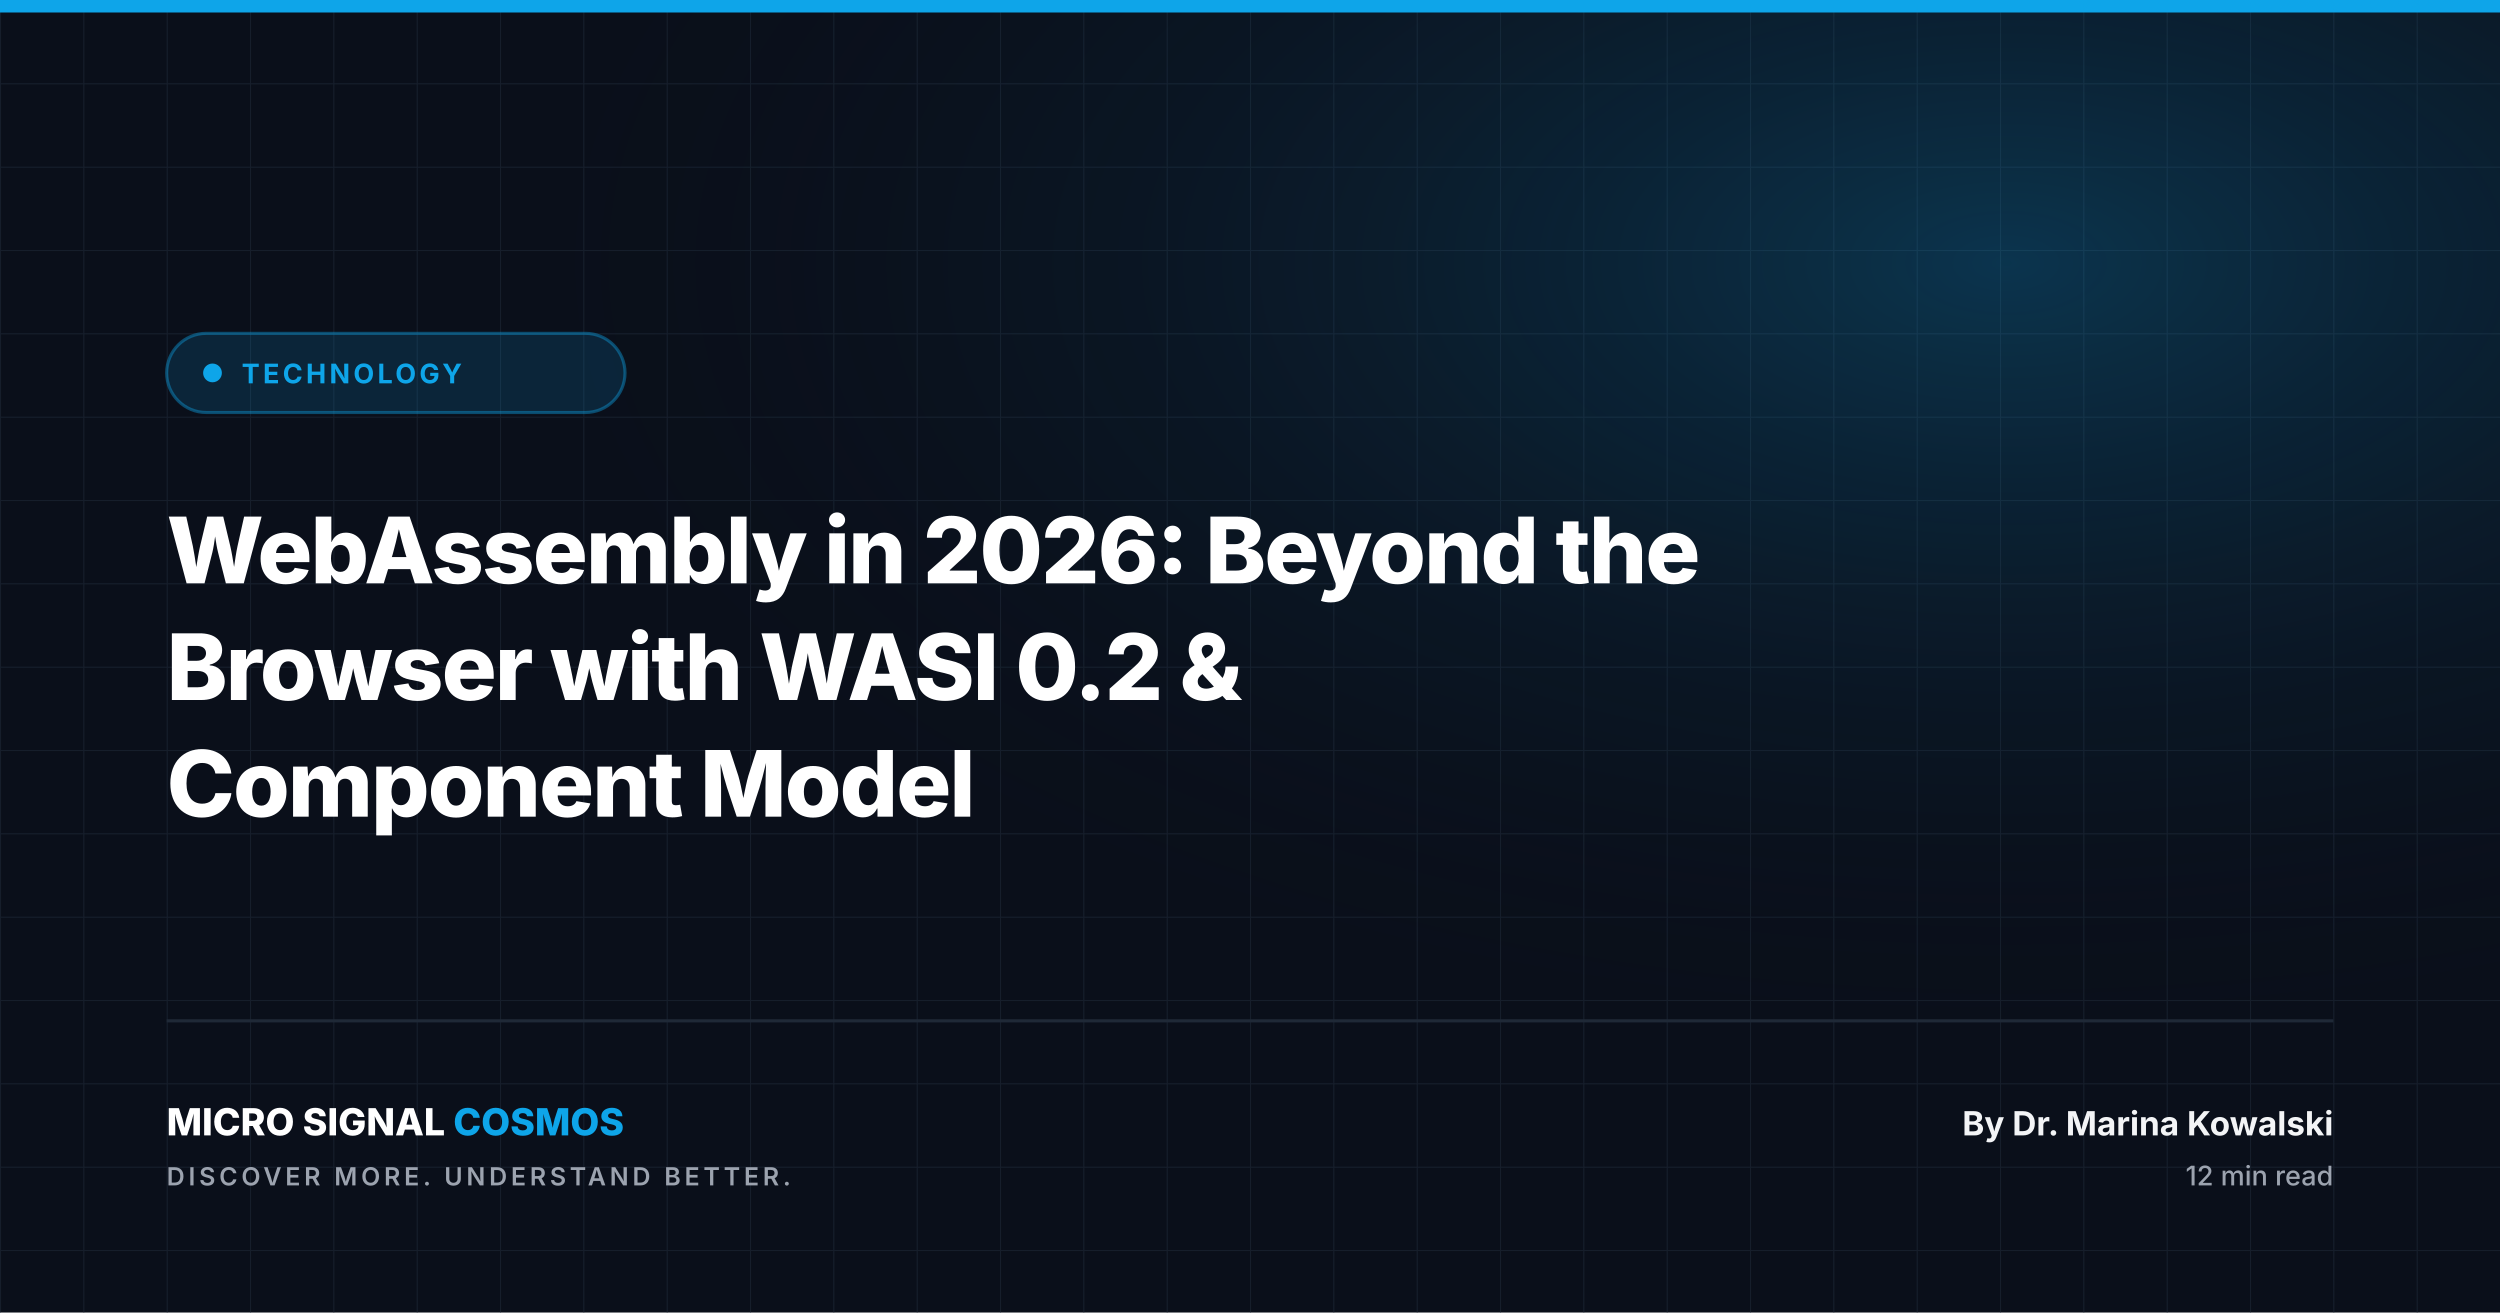
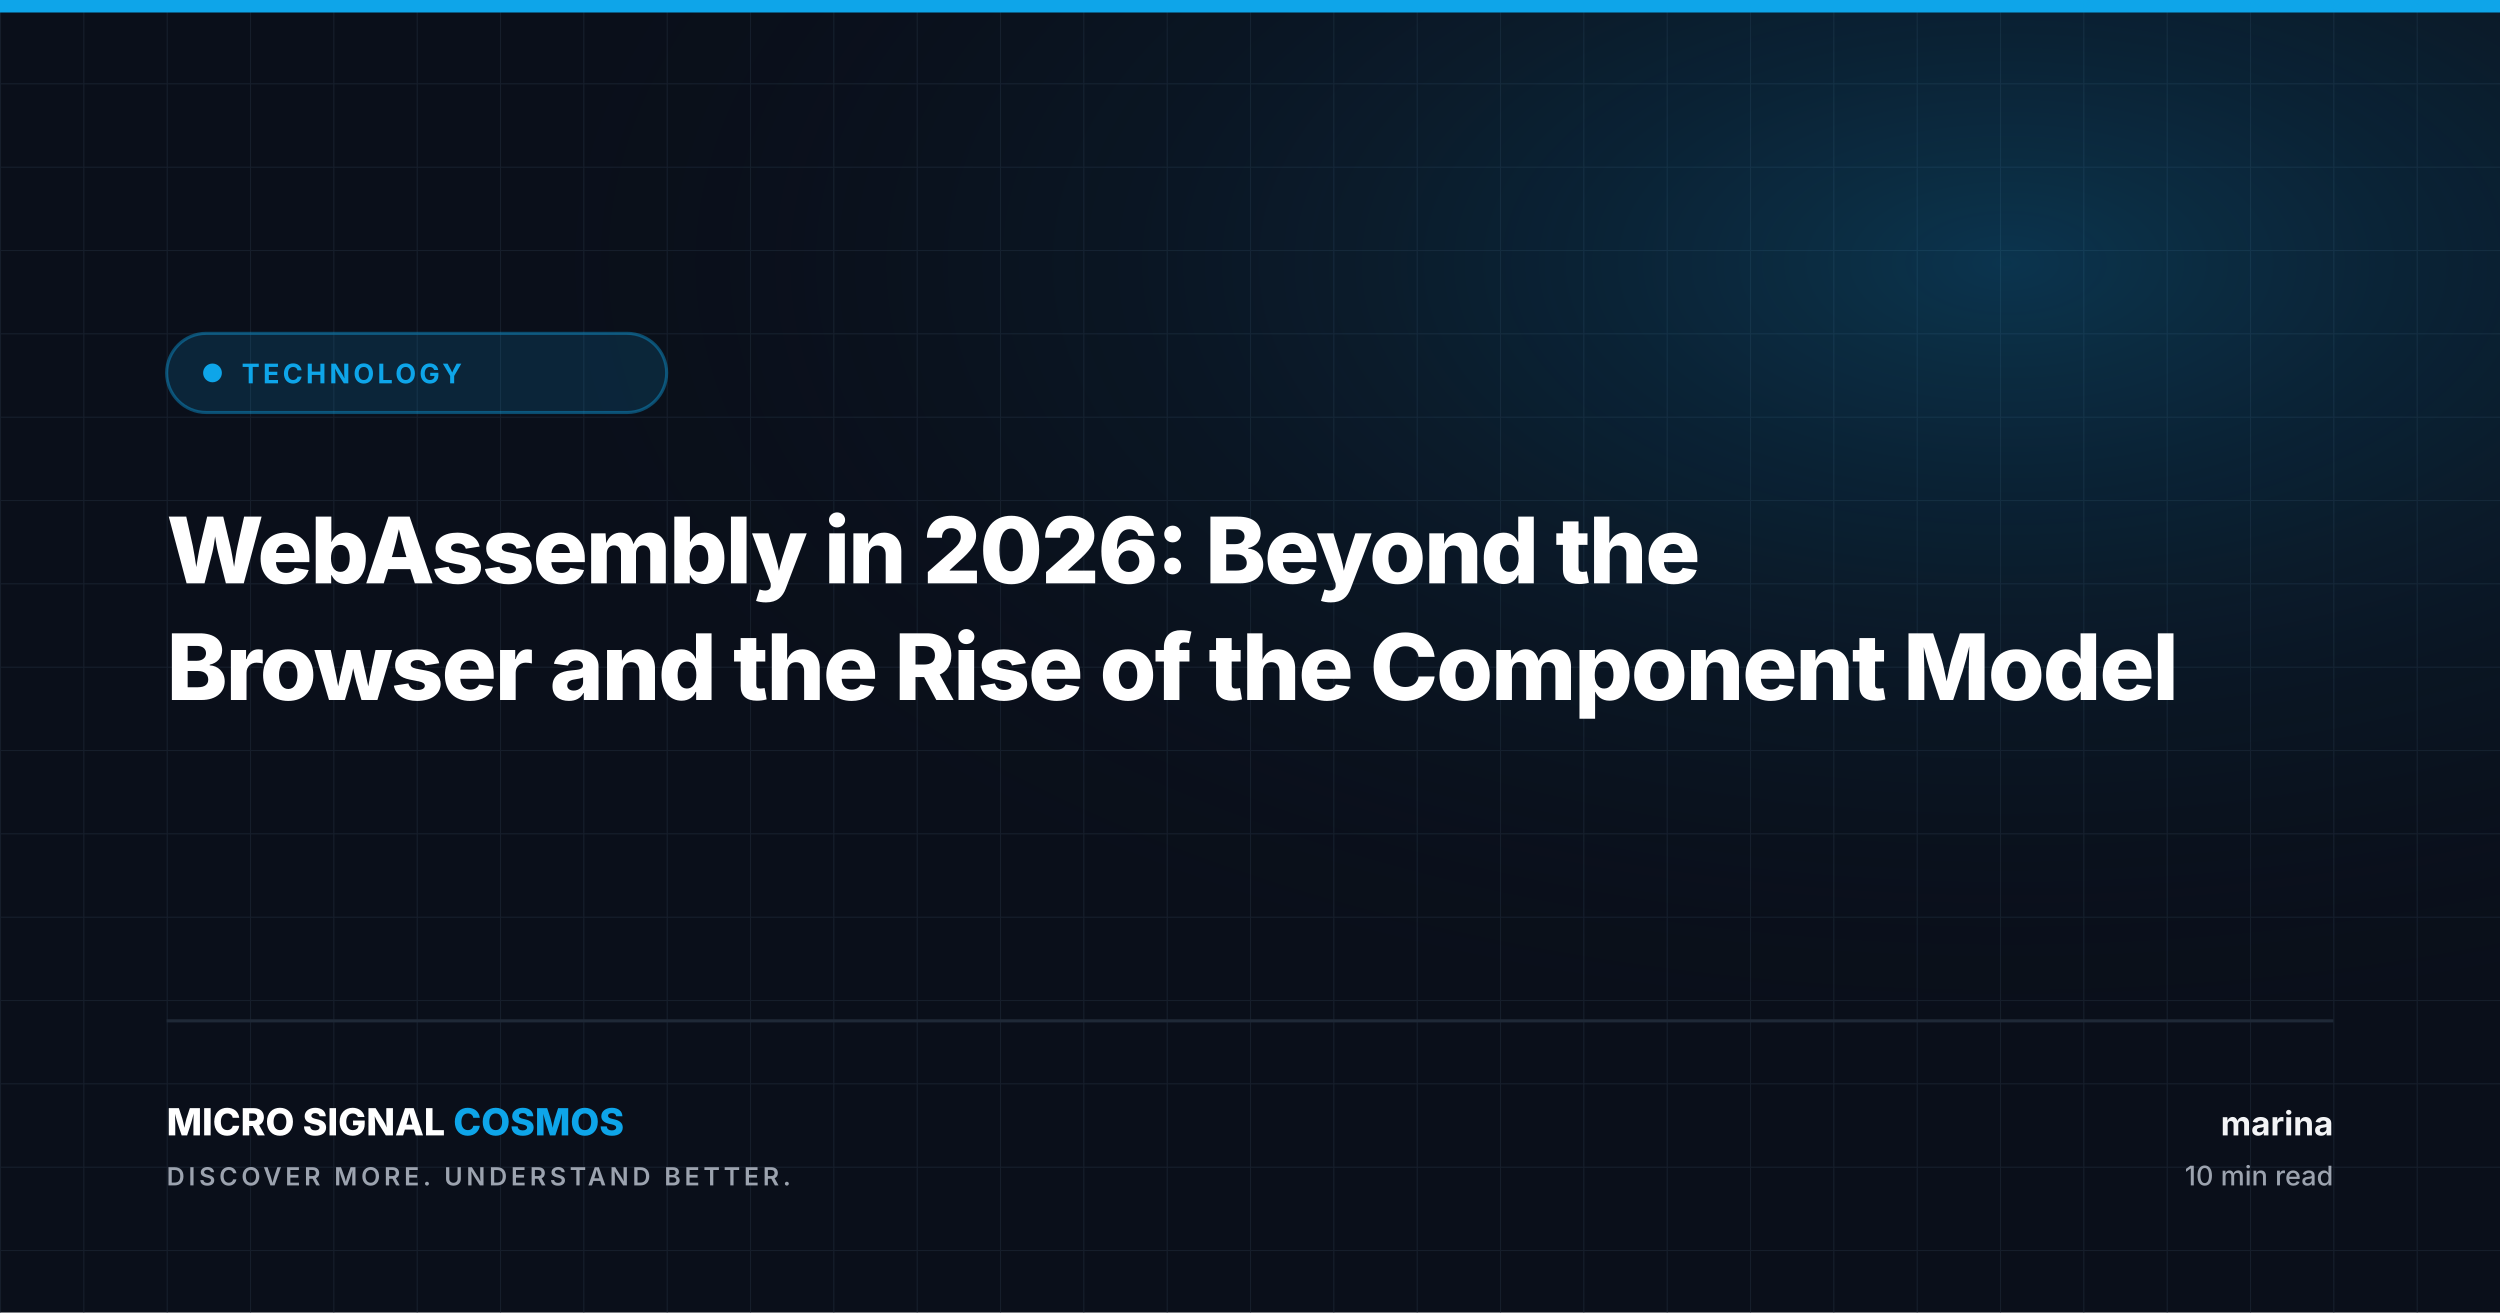
<svg xmlns="http://www.w3.org/2000/svg" viewBox="0 0 1200 630" width="1200" height="630">
  <defs>
    <radialGradient id="glow" cx="80%" cy="20%" r="60%">
      <stop offset="0%" stop-color="#0ea5e9" stop-opacity="0.25" />
      <stop offset="100%" stop-color="#0a0f1a" stop-opacity="0" />
    </radialGradient>
    <pattern id="grid" width="40" height="40" patternUnits="userSpaceOnUse">
      <path d="M 40 0 L 0 0 0 40" fill="none" stroke="#1f2937" stroke-width="1" stroke-opacity="0.6" />
    </pattern>
  </defs>
  <rect width="1200" height="630" fill="#0a0f1a" />
  <rect width="1200" height="630" fill="url(#grid)" />
  <rect width="1200" height="630" fill="url(#glow)" />
  <rect x="0" y="0" width="1200" height="6" fill="#0ea5e9" />
  <g transform="translate(80, 160)">
-     <rect width="220" height="38" rx="19" fill="#0ea5e9" fill-opacity="0.15" stroke="#0ea5e9" stroke-opacity="0.4" stroke-width="1.5" />
+     <rect width="240" height="38" rx="19" fill="#0ea5e9" fill-opacity="0.15" stroke="#0ea5e9" stroke-opacity="0.4" stroke-width="1.5" />
    <circle cx="22" cy="19" r="4.5" fill="#0ea5e9" />
    <text x="36" y="24" font-family="Inter, system-ui, sans-serif" font-size="13" font-weight="700" fill="#0ea5e9" letter-spacing="0.12em">TECHNOLOGY</text>
  </g>
  <g>
    <text x="80" y="280" font-family="Inter, system-ui, -apple-system, sans-serif" font-size="44" font-weight="800" fill="#FFFFFF" letter-spacing="-0.02em">WebAssembly in 2026: Beyond the</text>
-     <text x="80" y="336" font-family="Inter, system-ui, -apple-system, sans-serif" font-size="44" font-weight="800" fill="#FFFFFF" letter-spacing="-0.02em">Browser with WASI 0.2 &amp;</text>
-     <text x="80" y="392" font-family="Inter, system-ui, -apple-system, sans-serif" font-size="44" font-weight="800" fill="#FFFFFF" letter-spacing="-0.02em">Component Model</text>
+     <text x="80" y="336" font-family="Inter, system-ui, -apple-system, sans-serif" font-size="44" font-weight="800" fill="#FFFFFF" letter-spacing="-0.02em">Browser and the Rise of the Component Model</text>
  </g>
  <line x1="80" y1="490" x2="1120" y2="490" stroke="#1f2937" stroke-width="1.5" />
  <g transform="translate(80, 545)">
    <text x="0" y="0" font-family="Inter, system-ui, sans-serif" font-size="18" font-weight="800" fill="#FFFFFF">MICRO SIGNAL <tspan fill="#0ea5e9">COSMOS</tspan>
    </text>
    <text x="0" y="24" font-family="Inter, system-ui, sans-serif" font-size="12" font-weight="600" fill="#9ca3af" letter-spacing="0.15em">DISCOVER MORE. UNDERSTAND BETTER.</text>
-     <text x="1040" y="0" text-anchor="end" font-family="Inter, system-ui, sans-serif" font-size="16" font-weight="700" fill="#f3f4f6">By Dr. Marina Kowalski</text>
-     <text x="1040" y="24" text-anchor="end" font-family="Inter, system-ui, sans-serif" font-size="13" font-weight="500" fill="#9ca3af">12 min read</text>
+     <text x="1040" y="0" text-anchor="end" font-family="Inter, system-ui, sans-serif" font-size="16" font-weight="700" fill="#f3f4f6">marina</text>
+     <text x="1040" y="24" text-anchor="end" font-family="Inter, system-ui, sans-serif" font-size="13" font-weight="500" fill="#9ca3af">10 min read</text>
  </g>
</svg>
